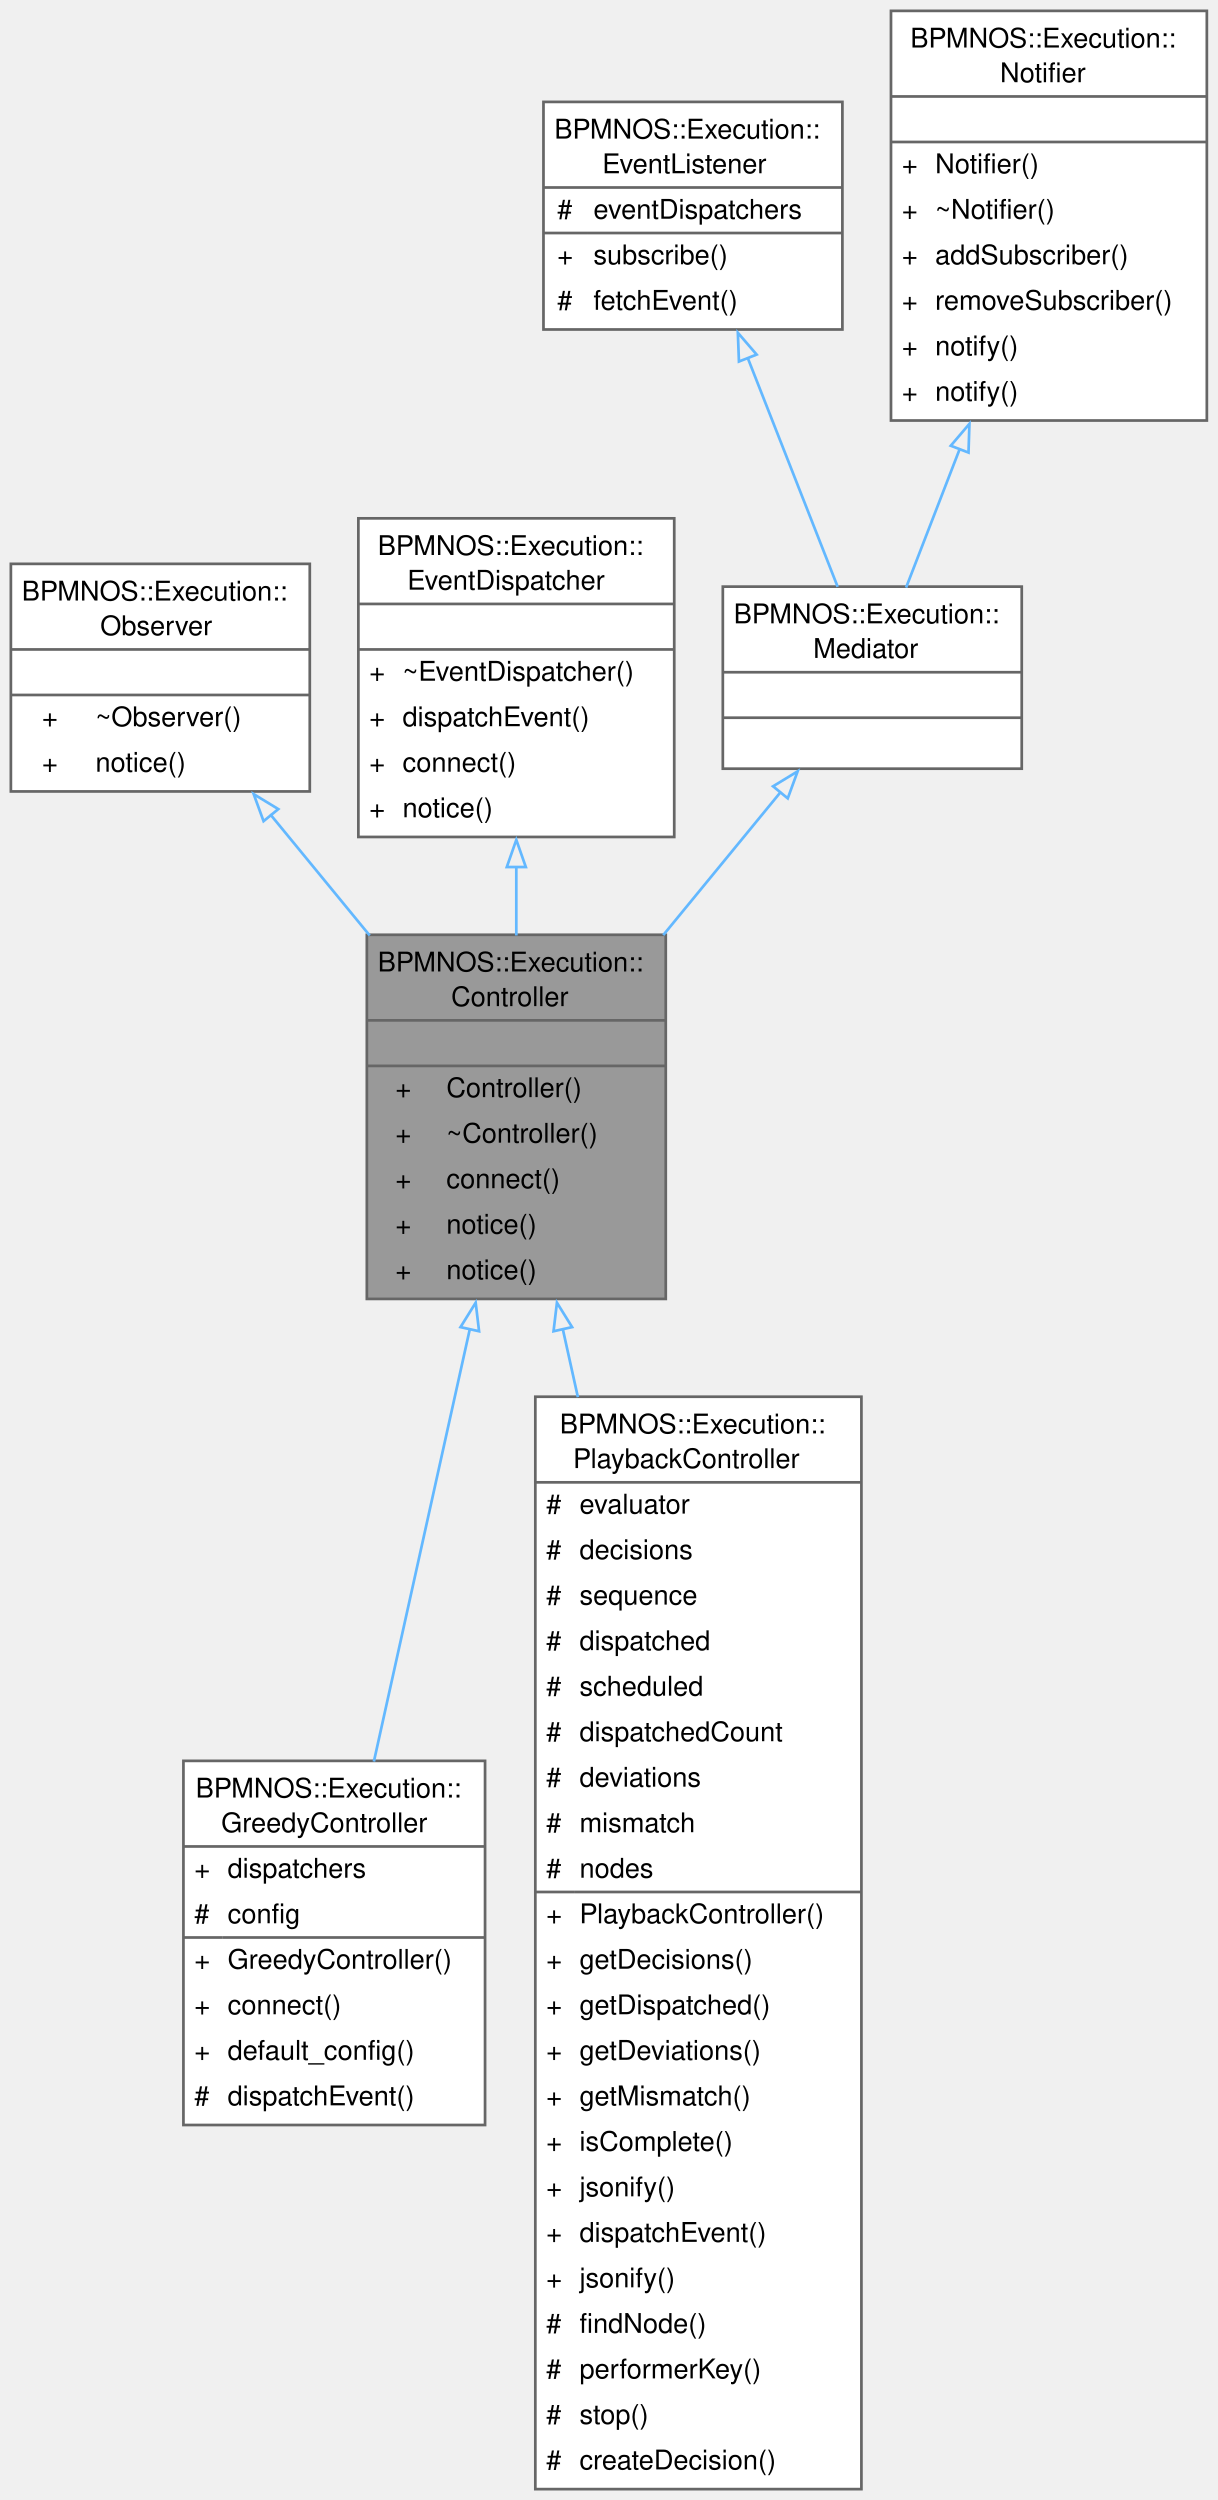
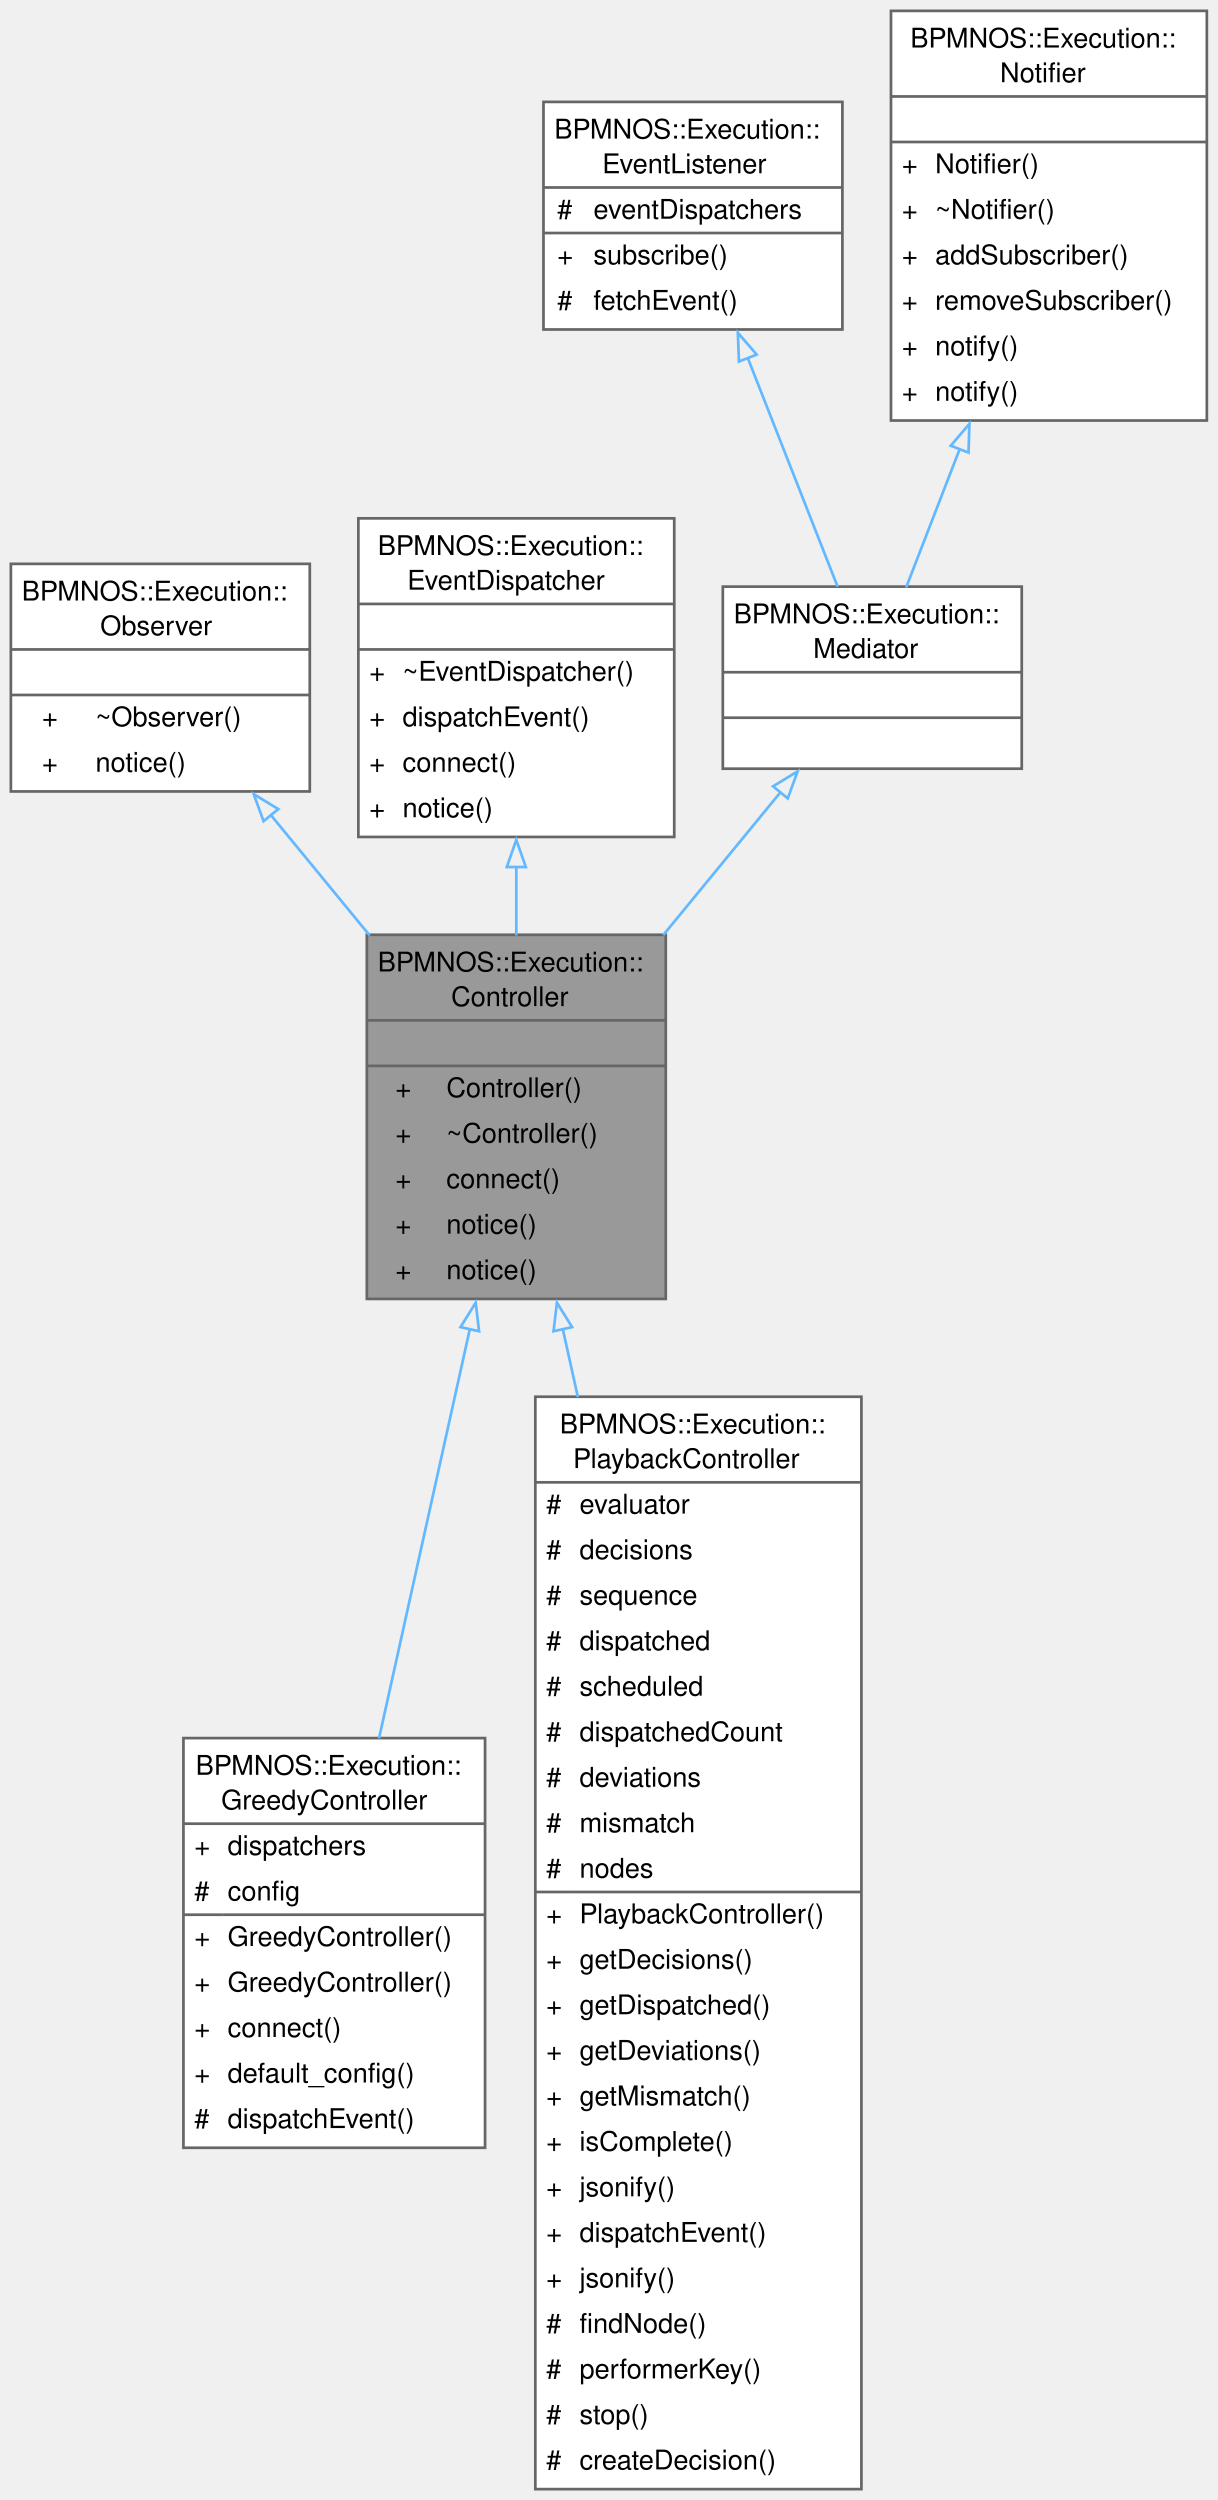
<svg xmlns="http://www.w3.org/2000/svg" xmlns:xlink="http://www.w3.org/1999/xlink" width="448pt" height="920pt" viewBox="0.00 0.00 448.00 920.00">
  <g id="graph0" class="graph" transform="scale(1 1) rotate(0) translate(4 916)">
    <g id="Node000001" class="node">
      <g id="a_Node000001">
        <a xlink:title="Base class for an execution controller which dispatches events to the engine and listens to notificat...">
          <polygon fill="#999999" stroke="none" points="241,-572 131,-572 131,-438 241,-438 241,-572" />
          <text xml:space="preserve" text-anchor="start" x="135" y="-558.5" font-family="Helvetica,sans-Serif" font-size="10.00">BPMNOS::Execution::</text>
          <text xml:space="preserve" text-anchor="start" x="162" y="-545.75" font-family="Helvetica,sans-Serif" font-size="10.00">Controller</text>
          <text xml:space="preserve" text-anchor="start" x="184.5" y="-529" font-family="Helvetica,sans-Serif" font-size="10.00"> </text>
          <text xml:space="preserve" text-anchor="start" x="141.5" y="-512.25" font-family="Helvetica,sans-Serif" font-size="10.00">+</text>
          <text xml:space="preserve" text-anchor="start" x="160.25" y="-512.25" font-family="Helvetica,sans-Serif" font-size="10.00">Controller()</text>
          <text xml:space="preserve" text-anchor="start" x="141.5" y="-495.5" font-family="Helvetica,sans-Serif" font-size="10.00">+</text>
          <text xml:space="preserve" text-anchor="start" x="160.25" y="-495.5" font-family="Helvetica,sans-Serif" font-size="10.00">~Controller()</text>
          <text xml:space="preserve" text-anchor="start" x="141.5" y="-478.75" font-family="Helvetica,sans-Serif" font-size="10.00">+</text>
          <text xml:space="preserve" text-anchor="start" x="160.25" y="-478.75" font-family="Helvetica,sans-Serif" font-size="10.00">connect()</text>
          <text xml:space="preserve" text-anchor="start" x="141.5" y="-462" font-family="Helvetica,sans-Serif" font-size="10.00">+</text>
          <text xml:space="preserve" text-anchor="start" x="160.25" y="-462" font-family="Helvetica,sans-Serif" font-size="10.00">notice()</text>
          <text xml:space="preserve" text-anchor="start" x="141.5" y="-445.25" font-family="Helvetica,sans-Serif" font-size="10.00">+</text>
          <text xml:space="preserve" text-anchor="start" x="160.25" y="-445.25" font-family="Helvetica,sans-Serif" font-size="10.00">notice()</text>
          <polygon fill="#666666" stroke="#666666" points="131,-540.5 131,-540.5 241,-540.5 241,-540.5 131,-540.5" />
          <polygon fill="#666666" stroke="#666666" points="131,-523.75 131,-523.75 241,-523.75 241,-523.75 131,-523.75" />
          <polygon fill="none" stroke="#666666" points="131,-438 131,-572 241,-572 241,-438 131,-438" />
        </a>
      </g>
    </g>
    <g id="Node000007" class="node">
      <g id="a_Node000007">
-         <a xlink:href="classBPMNOS_1_1Execution_1_1GreedyController.html" target="_top" xlink:title="A controller dispatching the first feasible decision in priority order.">
-           <polygon fill="white" stroke="none" points="174.5,-268 63.5,-268 63.5,-134 174.5,-134 174.5,-268" />
-           <text xml:space="preserve" text-anchor="start" x="68" y="-254.5" font-family="Helvetica,sans-Serif" font-size="10.00">BPMNOS::Execution::</text>
-           <text xml:space="preserve" text-anchor="start" x="77.38" y="-241.75" font-family="Helvetica,sans-Serif" font-size="10.00">GreedyController</text>
-           <text xml:space="preserve" text-anchor="start" x="67.5" y="-225" font-family="Helvetica,sans-Serif" font-size="10.00">+</text>
-           <text xml:space="preserve" text-anchor="start" x="79.75" y="-225" font-family="Helvetica,sans-Serif" font-size="10.00">dispatchers</text>
-           <text xml:space="preserve" text-anchor="start" x="67.5" y="-208.25" font-family="Helvetica,sans-Serif" font-size="10.00">#</text>
-           <text xml:space="preserve" text-anchor="start" x="79.75" y="-208.25" font-family="Helvetica,sans-Serif" font-size="10.00">config</text>
-           <text xml:space="preserve" text-anchor="start" x="67.5" y="-191.5" font-family="Helvetica,sans-Serif" font-size="10.00">+</text>
-           <text xml:space="preserve" text-anchor="start" x="79.75" y="-191.5" font-family="Helvetica,sans-Serif" font-size="10.00">GreedyController()</text>
-           <text xml:space="preserve" text-anchor="start" x="67.5" y="-174.75" font-family="Helvetica,sans-Serif" font-size="10.00">+</text>
-           <text xml:space="preserve" text-anchor="start" x="79.75" y="-174.75" font-family="Helvetica,sans-Serif" font-size="10.00">connect()</text>
-           <text xml:space="preserve" text-anchor="start" x="67.5" y="-158" font-family="Helvetica,sans-Serif" font-size="10.00">+</text>
-           <text xml:space="preserve" text-anchor="start" x="79.75" y="-158" font-family="Helvetica,sans-Serif" font-size="10.00">default_config()</text>
-           <text xml:space="preserve" text-anchor="start" x="67.5" y="-141.25" font-family="Helvetica,sans-Serif" font-size="10.00">#</text>
-           <text xml:space="preserve" text-anchor="start" x="79.75" y="-141.25" font-family="Helvetica,sans-Serif" font-size="10.00">dispatchEvent()</text>
-           <polygon fill="#666666" stroke="#666666" points="63.5,-236.5 63.5,-236.5 174.5,-236.5 174.5,-236.5 63.5,-236.5" />
-           <polygon fill="#666666" stroke="#666666" points="63.5,-203 63.5,-203 77.75,-203 77.75,-203 63.5,-203" />
-           <polygon fill="#666666" stroke="#666666" points="77.75,-203 77.75,-203 174.5,-203 174.5,-203 77.75,-203" />
-           <polygon fill="none" stroke="#666666" points="63.5,-134 63.5,-268 174.5,-268 174.5,-134 63.5,-134" />
+         <a xlink:href="classBPMNOS_1_1Execution_1_1GreedyController.html" target="_top" xlink:title="A controller dispatching the best feasible decision of all.">
+           <polygon fill="white" stroke="none" points="174.5,-276.38 63.5,-276.38 63.5,-125.62 174.5,-125.62 174.5,-276.38" />
+           <text xml:space="preserve" text-anchor="start" x="68" y="-262.88" font-family="Helvetica,sans-Serif" font-size="10.00">BPMNOS::Execution::</text>
+           <text xml:space="preserve" text-anchor="start" x="77.38" y="-250.12" font-family="Helvetica,sans-Serif" font-size="10.00">GreedyController</text>
+           <text xml:space="preserve" text-anchor="start" x="67.5" y="-233.38" font-family="Helvetica,sans-Serif" font-size="10.00">+</text>
+           <text xml:space="preserve" text-anchor="start" x="79.75" y="-233.38" font-family="Helvetica,sans-Serif" font-size="10.00">dispatchers</text>
+           <text xml:space="preserve" text-anchor="start" x="67.5" y="-216.62" font-family="Helvetica,sans-Serif" font-size="10.00">#</text>
+           <text xml:space="preserve" text-anchor="start" x="79.75" y="-216.62" font-family="Helvetica,sans-Serif" font-size="10.00">config</text>
+           <text xml:space="preserve" text-anchor="start" x="67.5" y="-199.88" font-family="Helvetica,sans-Serif" font-size="10.00">+</text>
+           <text xml:space="preserve" text-anchor="start" x="79.75" y="-199.88" font-family="Helvetica,sans-Serif" font-size="10.00">GreedyController()</text>
+           <text xml:space="preserve" text-anchor="start" x="67.5" y="-183.12" font-family="Helvetica,sans-Serif" font-size="10.00">+</text>
+           <text xml:space="preserve" text-anchor="start" x="79.75" y="-183.12" font-family="Helvetica,sans-Serif" font-size="10.00">GreedyController()</text>
+           <text xml:space="preserve" text-anchor="start" x="67.5" y="-166.38" font-family="Helvetica,sans-Serif" font-size="10.00">+</text>
+           <text xml:space="preserve" text-anchor="start" x="79.75" y="-166.38" font-family="Helvetica,sans-Serif" font-size="10.00">connect()</text>
+           <text xml:space="preserve" text-anchor="start" x="67.5" y="-149.62" font-family="Helvetica,sans-Serif" font-size="10.00">+</text>
+           <text xml:space="preserve" text-anchor="start" x="79.75" y="-149.62" font-family="Helvetica,sans-Serif" font-size="10.00">default_config()</text>
+           <text xml:space="preserve" text-anchor="start" x="67.5" y="-132.88" font-family="Helvetica,sans-Serif" font-size="10.00">#</text>
+           <text xml:space="preserve" text-anchor="start" x="79.75" y="-132.88" font-family="Helvetica,sans-Serif" font-size="10.00">dispatchEvent()</text>
+           <polygon fill="#666666" stroke="#666666" points="63.5,-244.88 63.5,-244.88 174.5,-244.88 174.5,-244.88 63.5,-244.88" />
+           <polygon fill="#666666" stroke="#666666" points="63.5,-211.38 63.5,-211.38 77.75,-211.38 77.75,-211.38 63.5,-211.38" />
+           <polygon fill="#666666" stroke="#666666" points="77.75,-211.38 77.75,-211.38 174.5,-211.38 174.5,-211.38 77.75,-211.38" />
+           <polygon fill="none" stroke="#666666" points="63.5,-125.62 63.5,-276.38 174.5,-276.38 174.5,-125.62 63.5,-125.62" />
        </a>
      </g>
    </g>
    <g id="edge6_Node000001_Node000007" class="edge">
      <g id="a_edge6_Node000001_Node000007">
        <a xlink:title=" ">
-           <path fill="none" stroke="#63b8ff" d="M168.89,-426.87C157.97,-377.67 143.98,-314.58 133.59,-267.76" />
+           <path fill="none" stroke="#63b8ff" d="M168.9,-426.91C158.63,-380.62 145.63,-322.03 135.47,-276.25" />
          <polygon fill="none" stroke="#63b8ff" points="165.47,-427.62 171.05,-436.62 172.3,-426.1 165.47,-427.62" />
        </a>
      </g>
    </g>
    <g id="Node000008" class="node">
      <g id="a_Node000008">
        <a xlink:href="classBPMNOS_1_1Execution_1_1PlaybackController.html" target="_top" xlink:title="A controller playing back the decisions of a log.">
          <polygon fill="white" stroke="none" points="313,-402 193,-402 193,0 313,0 313,-402" />
          <text xml:space="preserve" text-anchor="start" x="202" y="-388.5" font-family="Helvetica,sans-Serif" font-size="10.00">BPMNOS::Execution::</text>
          <text xml:space="preserve" text-anchor="start" x="206.88" y="-375.75" font-family="Helvetica,sans-Serif" font-size="10.00">PlaybackController</text>
          <text xml:space="preserve" text-anchor="start" x="197" y="-359" font-family="Helvetica,sans-Serif" font-size="10.00">#</text>
          <text xml:space="preserve" text-anchor="start" x="209.25" y="-359" font-family="Helvetica,sans-Serif" font-size="10.00">evaluator</text>
          <text xml:space="preserve" text-anchor="start" x="197" y="-342.25" font-family="Helvetica,sans-Serif" font-size="10.00">#</text>
          <text xml:space="preserve" text-anchor="start" x="209.25" y="-342.25" font-family="Helvetica,sans-Serif" font-size="10.00">decisions</text>
          <text xml:space="preserve" text-anchor="start" x="197" y="-325.5" font-family="Helvetica,sans-Serif" font-size="10.00">#</text>
          <text xml:space="preserve" text-anchor="start" x="209.25" y="-325.5" font-family="Helvetica,sans-Serif" font-size="10.00">sequence</text>
          <text xml:space="preserve" text-anchor="start" x="197" y="-308.75" font-family="Helvetica,sans-Serif" font-size="10.00">#</text>
          <text xml:space="preserve" text-anchor="start" x="209.25" y="-308.75" font-family="Helvetica,sans-Serif" font-size="10.00">dispatched</text>
          <text xml:space="preserve" text-anchor="start" x="197" y="-292" font-family="Helvetica,sans-Serif" font-size="10.00">#</text>
          <text xml:space="preserve" text-anchor="start" x="209.25" y="-292" font-family="Helvetica,sans-Serif" font-size="10.00">scheduled</text>
          <text xml:space="preserve" text-anchor="start" x="197" y="-275.25" font-family="Helvetica,sans-Serif" font-size="10.00">#</text>
          <text xml:space="preserve" text-anchor="start" x="209.25" y="-275.25" font-family="Helvetica,sans-Serif" font-size="10.00">dispatchedCount</text>
          <text xml:space="preserve" text-anchor="start" x="197" y="-258.5" font-family="Helvetica,sans-Serif" font-size="10.00">#</text>
          <text xml:space="preserve" text-anchor="start" x="209.25" y="-258.5" font-family="Helvetica,sans-Serif" font-size="10.00">deviations</text>
          <text xml:space="preserve" text-anchor="start" x="197" y="-241.75" font-family="Helvetica,sans-Serif" font-size="10.00">#</text>
          <text xml:space="preserve" text-anchor="start" x="209.25" y="-241.75" font-family="Helvetica,sans-Serif" font-size="10.00">mismatch</text>
          <text xml:space="preserve" text-anchor="start" x="197" y="-225" font-family="Helvetica,sans-Serif" font-size="10.00">#</text>
          <text xml:space="preserve" text-anchor="start" x="209.25" y="-225" font-family="Helvetica,sans-Serif" font-size="10.00">nodes</text>
          <text xml:space="preserve" text-anchor="start" x="197" y="-208.25" font-family="Helvetica,sans-Serif" font-size="10.00">+</text>
          <text xml:space="preserve" text-anchor="start" x="209.25" y="-208.25" font-family="Helvetica,sans-Serif" font-size="10.00">PlaybackController()</text>
          <text xml:space="preserve" text-anchor="start" x="197" y="-191.5" font-family="Helvetica,sans-Serif" font-size="10.00">+</text>
          <text xml:space="preserve" text-anchor="start" x="209.25" y="-191.5" font-family="Helvetica,sans-Serif" font-size="10.00">getDecisions()</text>
          <text xml:space="preserve" text-anchor="start" x="197" y="-174.75" font-family="Helvetica,sans-Serif" font-size="10.00">+</text>
          <text xml:space="preserve" text-anchor="start" x="209.25" y="-174.75" font-family="Helvetica,sans-Serif" font-size="10.00">getDispatched()</text>
          <text xml:space="preserve" text-anchor="start" x="197" y="-158" font-family="Helvetica,sans-Serif" font-size="10.00">+</text>
          <text xml:space="preserve" text-anchor="start" x="209.25" y="-158" font-family="Helvetica,sans-Serif" font-size="10.00">getDeviations()</text>
          <text xml:space="preserve" text-anchor="start" x="197" y="-141.25" font-family="Helvetica,sans-Serif" font-size="10.00">+</text>
          <text xml:space="preserve" text-anchor="start" x="209.25" y="-141.25" font-family="Helvetica,sans-Serif" font-size="10.00">getMismatch()</text>
          <text xml:space="preserve" text-anchor="start" x="197" y="-124.5" font-family="Helvetica,sans-Serif" font-size="10.00">+</text>
          <text xml:space="preserve" text-anchor="start" x="209.25" y="-124.5" font-family="Helvetica,sans-Serif" font-size="10.00">isComplete()</text>
          <text xml:space="preserve" text-anchor="start" x="197" y="-107.75" font-family="Helvetica,sans-Serif" font-size="10.00">+</text>
          <text xml:space="preserve" text-anchor="start" x="209.25" y="-107.75" font-family="Helvetica,sans-Serif" font-size="10.00">jsonify()</text>
          <text xml:space="preserve" text-anchor="start" x="197" y="-91" font-family="Helvetica,sans-Serif" font-size="10.00">+</text>
          <text xml:space="preserve" text-anchor="start" x="209.25" y="-91" font-family="Helvetica,sans-Serif" font-size="10.00">dispatchEvent()</text>
          <text xml:space="preserve" text-anchor="start" x="197" y="-74.25" font-family="Helvetica,sans-Serif" font-size="10.00">+</text>
          <text xml:space="preserve" text-anchor="start" x="209.25" y="-74.25" font-family="Helvetica,sans-Serif" font-size="10.00">jsonify()</text>
          <text xml:space="preserve" text-anchor="start" x="197" y="-57.5" font-family="Helvetica,sans-Serif" font-size="10.00">#</text>
          <text xml:space="preserve" text-anchor="start" x="209.25" y="-57.5" font-family="Helvetica,sans-Serif" font-size="10.00">findNode()</text>
          <text xml:space="preserve" text-anchor="start" x="197" y="-40.75" font-family="Helvetica,sans-Serif" font-size="10.00">#</text>
          <text xml:space="preserve" text-anchor="start" x="209.25" y="-40.75" font-family="Helvetica,sans-Serif" font-size="10.00">performerKey()</text>
          <text xml:space="preserve" text-anchor="start" x="197" y="-24" font-family="Helvetica,sans-Serif" font-size="10.00">#</text>
          <text xml:space="preserve" text-anchor="start" x="209.25" y="-24" font-family="Helvetica,sans-Serif" font-size="10.00">stop()</text>
          <text xml:space="preserve" text-anchor="start" x="197" y="-7.25" font-family="Helvetica,sans-Serif" font-size="10.00">#</text>
          <text xml:space="preserve" text-anchor="start" x="209.25" y="-7.25" font-family="Helvetica,sans-Serif" font-size="10.00">createDecision()</text>
          <polygon fill="#666666" stroke="#666666" points="193,-370.5 193,-370.5 313,-370.5 313,-370.5 193,-370.5" />
          <polygon fill="#666666" stroke="#666666" points="193,-219.75 193,-219.75 207.25,-219.75 207.25,-219.75 193,-219.75" />
          <polygon fill="#666666" stroke="#666666" points="207.25,-219.75 207.25,-219.75 313,-219.75 313,-219.75 207.25,-219.75" />
          <polygon fill="none" stroke="#666666" points="193,0 193,-402 313,-402 313,0 193,0" />
        </a>
      </g>
    </g>
    <g id="edge7_Node000001_Node000008" class="edge">
      <g id="a_edge7_Node000001_Node000008">
        <a xlink:title=" ">
          <path fill="none" stroke="#63b8ff" d="M203.09,-426.98C204.87,-418.93 206.74,-410.51 208.66,-401.85" />
          <polygon fill="none" stroke="#63b8ff" points="199.7,-426.1 200.95,-436.62 206.53,-427.62 199.7,-426.1" />
        </a>
      </g>
    </g>
    <g id="Node000002" class="node">
      <g id="a_Node000002">
        <a xlink:href="classBPMNOS_1_1Execution_1_1Observer.html" target="_top" xlink:title=" ">
          <polygon fill="white" stroke="none" points="110,-708.5 0,-708.5 0,-624.75 110,-624.75 110,-708.5" />
          <text xml:space="preserve" text-anchor="start" x="4" y="-695" font-family="Helvetica,sans-Serif" font-size="10.00">BPMNOS::Execution::</text>
          <text xml:space="preserve" text-anchor="start" x="32.88" y="-682.25" font-family="Helvetica,sans-Serif" font-size="10.00">Observer</text>
          <text xml:space="preserve" text-anchor="start" x="53.5" y="-665.5" font-family="Helvetica,sans-Serif" font-size="10.00"> </text>
          <text xml:space="preserve" text-anchor="start" x="11.44" y="-648.75" font-family="Helvetica,sans-Serif" font-size="10.00">+</text>
          <text xml:space="preserve" text-anchor="start" x="31.12" y="-648.75" font-family="Helvetica,sans-Serif" font-size="10.00">~Observer()</text>
          <text xml:space="preserve" text-anchor="start" x="11.44" y="-632" font-family="Helvetica,sans-Serif" font-size="10.00">+</text>
          <text xml:space="preserve" text-anchor="start" x="31.12" y="-632" font-family="Helvetica,sans-Serif" font-size="10.00">notice()</text>
          <polygon fill="#666666" stroke="#666666" points="0,-677 0,-677 110,-677 110,-677 0,-677" />
          <polygon fill="#666666" stroke="#666666" points="0,-660.25 0,-660.25 110,-660.25 110,-660.25 0,-660.25" />
          <polygon fill="none" stroke="#666666" points="0,-624.75 0,-708.5 110,-708.5 110,-624.75 0,-624.75" />
        </a>
      </g>
    </g>
    <g id="edge1_Node000001_Node000002" class="edge">
      <g id="a_edge1_Node000001_Node000002">
        <a xlink:title=" ">
          <path fill="none" stroke="#63b8ff" d="M95.43,-616.36C107,-602.26 119.8,-586.66 132.05,-571.74" />
          <polygon fill="none" stroke="#63b8ff" points="92.99,-613.81 89.36,-623.76 98.41,-618.25 92.99,-613.81" />
        </a>
      </g>
    </g>
    <g id="Node000003" class="node">
      <g id="a_Node000003">
        <a xlink:href="classBPMNOS_1_1Execution_1_1EventDispatcher.html" target="_top" xlink:title=" ">
          <polygon fill="white" stroke="none" points="244.12,-725.25 127.88,-725.25 127.88,-608 244.12,-608 244.12,-725.25" />
          <text xml:space="preserve" text-anchor="start" x="135" y="-711.75" font-family="Helvetica,sans-Serif" font-size="10.00">BPMNOS::Execution::</text>
          <text xml:space="preserve" text-anchor="start" x="145.88" y="-699" font-family="Helvetica,sans-Serif" font-size="10.00">EventDispatcher</text>
          <text xml:space="preserve" text-anchor="start" x="184.5" y="-682.25" font-family="Helvetica,sans-Serif" font-size="10.00"> </text>
          <text xml:space="preserve" text-anchor="start" x="131.88" y="-665.5" font-family="Helvetica,sans-Serif" font-size="10.00">+</text>
          <text xml:space="preserve" text-anchor="start" x="144.12" y="-665.5" font-family="Helvetica,sans-Serif" font-size="10.00">~EventDispatcher()</text>
          <text xml:space="preserve" text-anchor="start" x="131.88" y="-648.75" font-family="Helvetica,sans-Serif" font-size="10.00">+</text>
          <text xml:space="preserve" text-anchor="start" x="144.12" y="-648.75" font-family="Helvetica,sans-Serif" font-size="10.00">dispatchEvent()</text>
          <text xml:space="preserve" text-anchor="start" x="131.88" y="-632" font-family="Helvetica,sans-Serif" font-size="10.00">+</text>
          <text xml:space="preserve" text-anchor="start" x="144.12" y="-632" font-family="Helvetica,sans-Serif" font-size="10.00">connect()</text>
          <text xml:space="preserve" text-anchor="start" x="131.88" y="-615.25" font-family="Helvetica,sans-Serif" font-size="10.00">+</text>
          <text xml:space="preserve" text-anchor="start" x="144.12" y="-615.25" font-family="Helvetica,sans-Serif" font-size="10.00">notice()</text>
          <polygon fill="#666666" stroke="#666666" points="127.88,-693.75 127.88,-693.75 244.12,-693.75 244.12,-693.75 127.88,-693.75" />
          <polygon fill="#666666" stroke="#666666" points="127.88,-677 127.88,-677 244.12,-677 244.12,-677 127.88,-677" />
          <polygon fill="none" stroke="#666666" points="127.88,-608 127.88,-725.25 244.12,-725.25 244.12,-608 127.88,-608" />
        </a>
      </g>
    </g>
    <g id="edge2_Node000001_Node000003" class="edge">
      <g id="a_edge2_Node000001_Node000003">
        <a xlink:title=" ">
          <path fill="none" stroke="#63b8ff" d="M186,-597.11C186,-588.7 186,-580.11 186,-571.74" />
          <polygon fill="none" stroke="#63b8ff" points="182.5,-596.93 186,-606.93 189.5,-596.93 182.5,-596.93" />
        </a>
      </g>
    </g>
    <g id="Node000004" class="node">
      <g id="a_Node000004">
        <a xlink:href="structBPMNOS_1_1Execution_1_1Mediator.html" target="_top" xlink:title="Represents an abstract base class for a class that is an event listener and notifier.">
          <polygon fill="white" stroke="none" points="372,-700.12 262,-700.12 262,-633.12 372,-633.12 372,-700.12" />
          <text xml:space="preserve" text-anchor="start" x="266" y="-686.62" font-family="Helvetica,sans-Serif" font-size="10.00">BPMNOS::Execution::</text>
          <text xml:space="preserve" text-anchor="start" x="295.25" y="-673.88" font-family="Helvetica,sans-Serif" font-size="10.00">Mediator</text>
          <text xml:space="preserve" text-anchor="start" x="315.5" y="-657.12" font-family="Helvetica,sans-Serif" font-size="10.00"> </text>
          <text xml:space="preserve" text-anchor="start" x="315.5" y="-640.38" font-family="Helvetica,sans-Serif" font-size="10.00"> </text>
          <polygon fill="#666666" stroke="#666666" points="262,-668.62 262,-668.62 372,-668.62 372,-668.62 262,-668.62" />
          <polygon fill="#666666" stroke="#666666" points="262,-651.88 262,-651.88 372,-651.88 372,-651.88 262,-651.88" />
          <polygon fill="none" stroke="#666666" points="262,-633.12 262,-700.12 372,-700.12 372,-633.12 262,-633.12" />
        </a>
      </g>
    </g>
    <g id="edge3_Node000001_Node000004" class="edge">
      <g id="a_edge3_Node000001_Node000004">
        <a xlink:title=" ">
          <path fill="none" stroke="#63b8ff" d="M283.42,-624.7C270.23,-608.63 254.75,-589.78 240.07,-571.88" />
          <polygon fill="none" stroke="#63b8ff" points="280.48,-626.64 289.53,-632.15 285.89,-622.2 280.48,-626.64" />
        </a>
      </g>
    </g>
    <g id="Node000005" class="node">
      <g id="a_Node000005">
        <a xlink:href="classBPMNOS_1_1Execution_1_1EventListener.html" target="_top" xlink:title=" ">
          <polygon fill="white" stroke="none" points="306,-878.5 196,-878.5 196,-794.75 306,-794.75 306,-878.5" />
          <text xml:space="preserve" text-anchor="start" x="200" y="-865" font-family="Helvetica,sans-Serif" font-size="10.00">BPMNOS::Execution::</text>
          <text xml:space="preserve" text-anchor="start" x="217.62" y="-852.25" font-family="Helvetica,sans-Serif" font-size="10.00">EventListener</text>
          <text xml:space="preserve" text-anchor="start" x="201.06" y="-835.5" font-family="Helvetica,sans-Serif" font-size="10.00">#</text>
          <text xml:space="preserve" text-anchor="start" x="214.38" y="-835.5" font-family="Helvetica,sans-Serif" font-size="10.00">eventDispatchers</text>
          <text xml:space="preserve" text-anchor="start" x="201.06" y="-818.75" font-family="Helvetica,sans-Serif" font-size="10.00">+</text>
          <text xml:space="preserve" text-anchor="start" x="214.38" y="-818.75" font-family="Helvetica,sans-Serif" font-size="10.00">subscribe()</text>
          <text xml:space="preserve" text-anchor="start" x="201.06" y="-802" font-family="Helvetica,sans-Serif" font-size="10.00">#</text>
          <text xml:space="preserve" text-anchor="start" x="214.38" y="-802" font-family="Helvetica,sans-Serif" font-size="10.00">fetchEvent()</text>
          <polygon fill="#666666" stroke="#666666" points="196,-847 196,-847 306,-847 306,-847 196,-847" />
          <polygon fill="#666666" stroke="#666666" points="196,-830.25 196,-830.25 212.38,-830.25 212.38,-830.25 196,-830.25" />
          <polygon fill="#666666" stroke="#666666" points="212.38,-830.25 212.38,-830.25 306,-830.25 306,-830.25 212.38,-830.25" />
          <polygon fill="none" stroke="#666666" points="196,-794.75 196,-878.5 306,-878.5 306,-794.75 196,-794.75" />
        </a>
      </g>
    </g>
    <g id="edge4_Node000004_Node000005" class="edge">
      <g id="a_edge4_Node000004_Node000005">
        <a xlink:title=" ">
          <path fill="none" stroke="#63b8ff" d="M271.14,-784.35C281.92,-756.91 294.87,-723.94 304.26,-700.05" />
          <polygon fill="none" stroke="#63b8ff" points="267.93,-782.96 267.53,-793.55 274.44,-785.52 267.93,-782.96" />
        </a>
      </g>
    </g>
    <g id="Node000006" class="node">
      <g id="a_Node000006">
        <a xlink:href="classBPMNOS_1_1Execution_1_1Notifier.html" target="_top" xlink:title=" ">
          <polygon fill="white" stroke="none" points="440.12,-912 323.88,-912 323.88,-761.25 440.12,-761.25 440.12,-912" />
          <text xml:space="preserve" text-anchor="start" x="331" y="-898.5" font-family="Helvetica,sans-Serif" font-size="10.00">BPMNOS::Execution::</text>
          <text xml:space="preserve" text-anchor="start" x="364" y="-885.75" font-family="Helvetica,sans-Serif" font-size="10.00">Notifier</text>
          <text xml:space="preserve" text-anchor="start" x="380.5" y="-869" font-family="Helvetica,sans-Serif" font-size="10.00"> </text>
          <text xml:space="preserve" text-anchor="start" x="327.88" y="-852.25" font-family="Helvetica,sans-Serif" font-size="10.00">+</text>
          <text xml:space="preserve" text-anchor="start" x="340.12" y="-852.25" font-family="Helvetica,sans-Serif" font-size="10.00">Notifier()</text>
          <text xml:space="preserve" text-anchor="start" x="327.88" y="-835.5" font-family="Helvetica,sans-Serif" font-size="10.00">+</text>
          <text xml:space="preserve" text-anchor="start" x="340.12" y="-835.5" font-family="Helvetica,sans-Serif" font-size="10.00">~Notifier()</text>
          <text xml:space="preserve" text-anchor="start" x="327.88" y="-818.75" font-family="Helvetica,sans-Serif" font-size="10.00">+</text>
          <text xml:space="preserve" text-anchor="start" x="340.12" y="-818.75" font-family="Helvetica,sans-Serif" font-size="10.00">addSubscriber()</text>
          <text xml:space="preserve" text-anchor="start" x="327.88" y="-802" font-family="Helvetica,sans-Serif" font-size="10.00">+</text>
          <text xml:space="preserve" text-anchor="start" x="340.12" y="-802" font-family="Helvetica,sans-Serif" font-size="10.00">removeSubscriber()</text>
          <text xml:space="preserve" text-anchor="start" x="327.88" y="-785.25" font-family="Helvetica,sans-Serif" font-size="10.00">+</text>
          <text xml:space="preserve" text-anchor="start" x="340.12" y="-785.25" font-family="Helvetica,sans-Serif" font-size="10.00">notify()</text>
          <text xml:space="preserve" text-anchor="start" x="327.88" y="-768.5" font-family="Helvetica,sans-Serif" font-size="10.00">+</text>
          <text xml:space="preserve" text-anchor="start" x="340.12" y="-768.5" font-family="Helvetica,sans-Serif" font-size="10.00">notify()</text>
          <polygon fill="#666666" stroke="#666666" points="323.88,-880.5 323.88,-880.5 440.12,-880.5 440.12,-880.5 323.88,-880.5" />
          <polygon fill="#666666" stroke="#666666" points="323.88,-863.75 323.88,-863.75 440.12,-863.75 440.12,-863.75 323.88,-863.75" />
          <polygon fill="none" stroke="#666666" points="323.88,-761.25 323.88,-912 440.12,-912 440.12,-761.25 323.88,-761.25" />
        </a>
      </g>
    </g>
    <g id="edge5_Node000004_Node000006" class="edge">
      <g id="a_edge5_Node000004_Node000006">
        <a xlink:title=" ">
          <path fill="none" stroke="#63b8ff" d="M349.17,-750.76C342.13,-732.57 335.11,-714.44 329.44,-699.77" />
          <polygon fill="none" stroke="#63b8ff" points="345.88,-751.97 352.75,-760.04 352.41,-749.45 345.88,-751.97" />
        </a>
      </g>
    </g>
  </g>
</svg>
